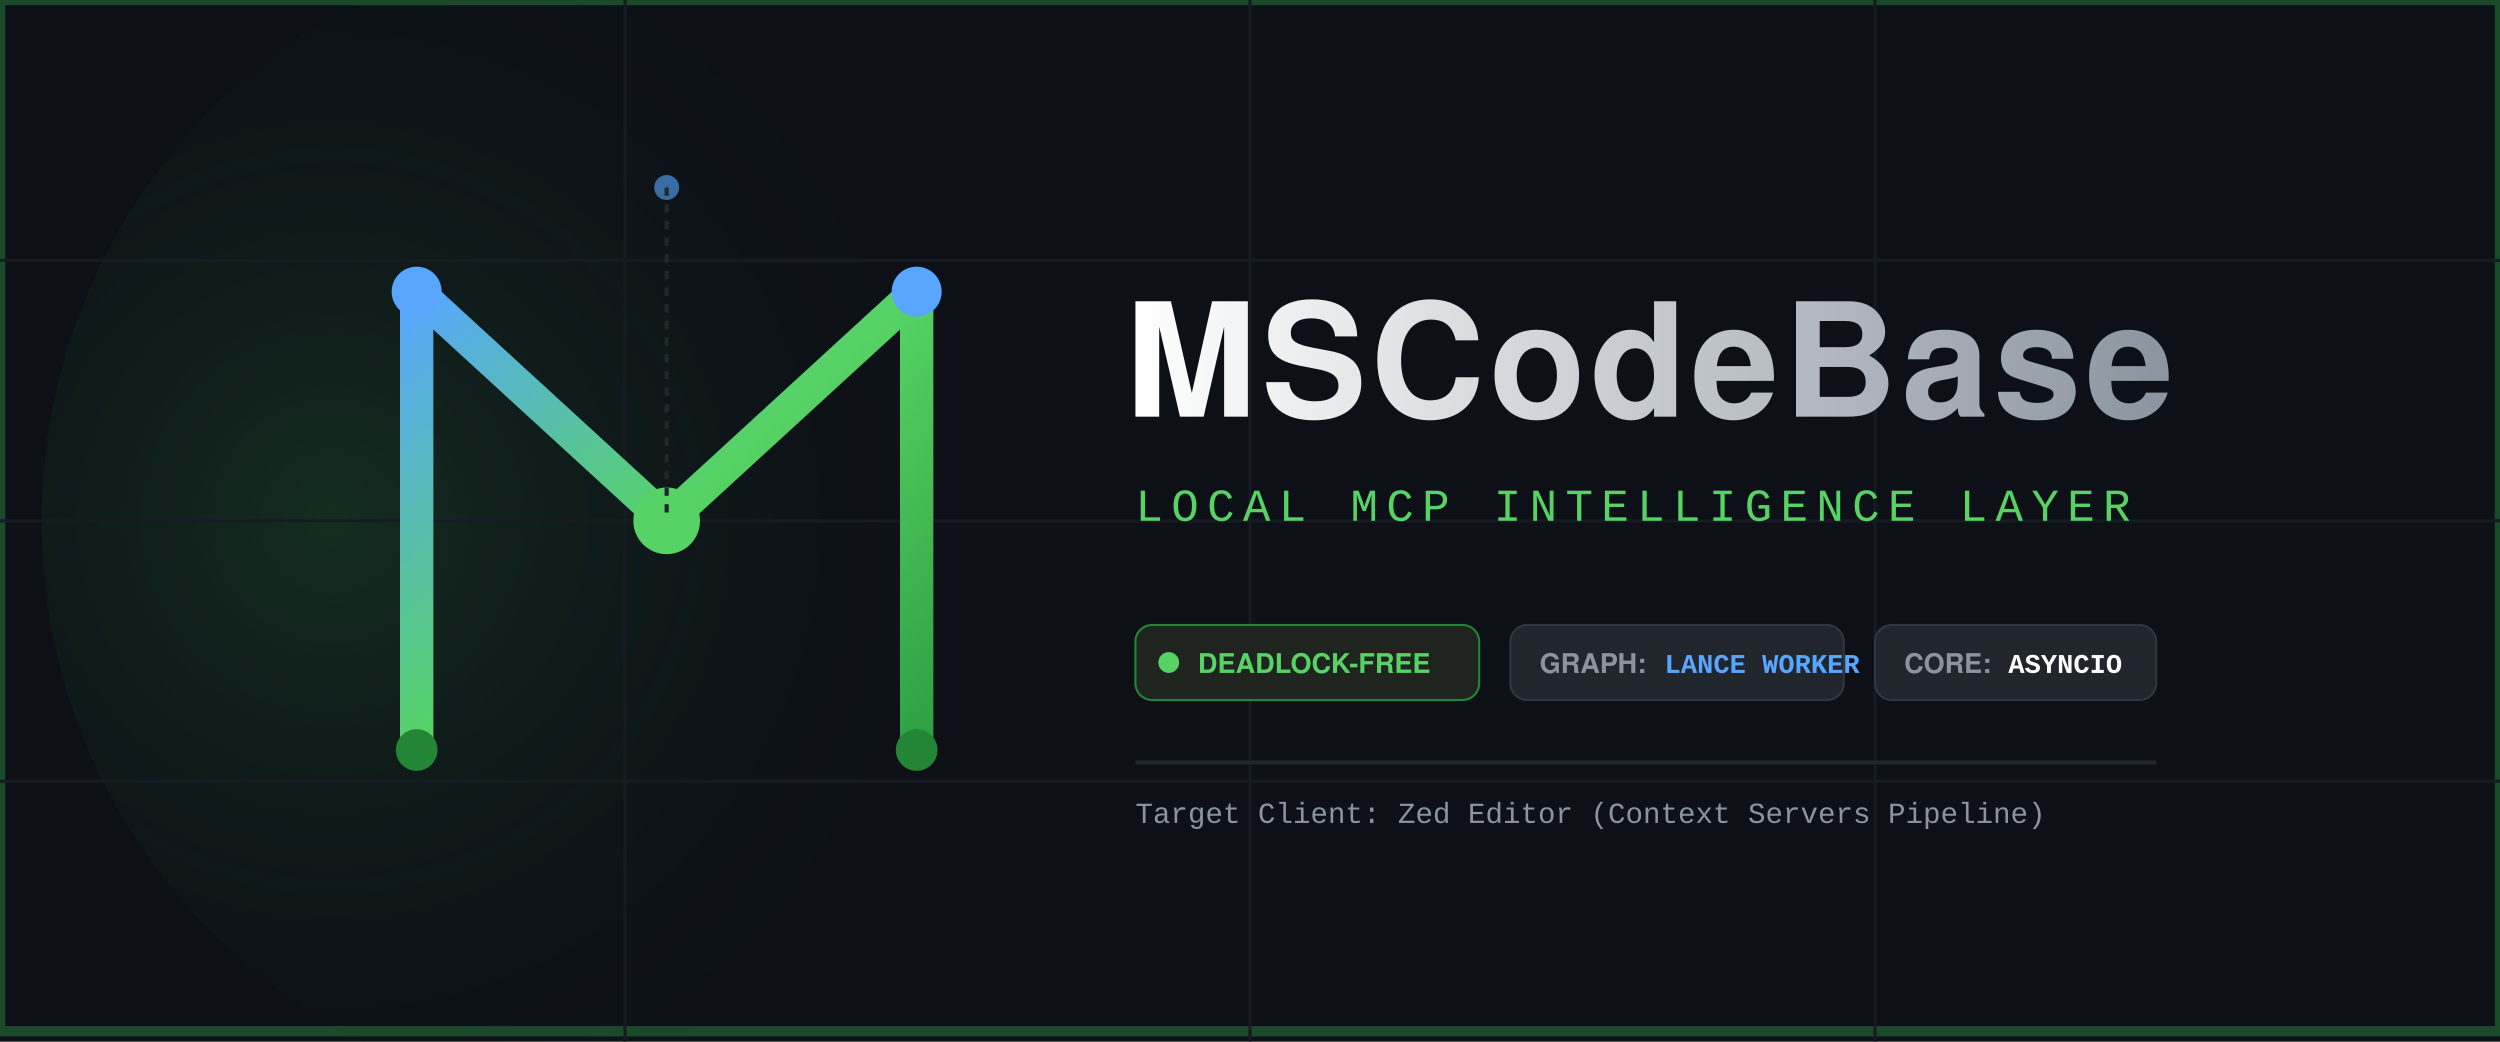
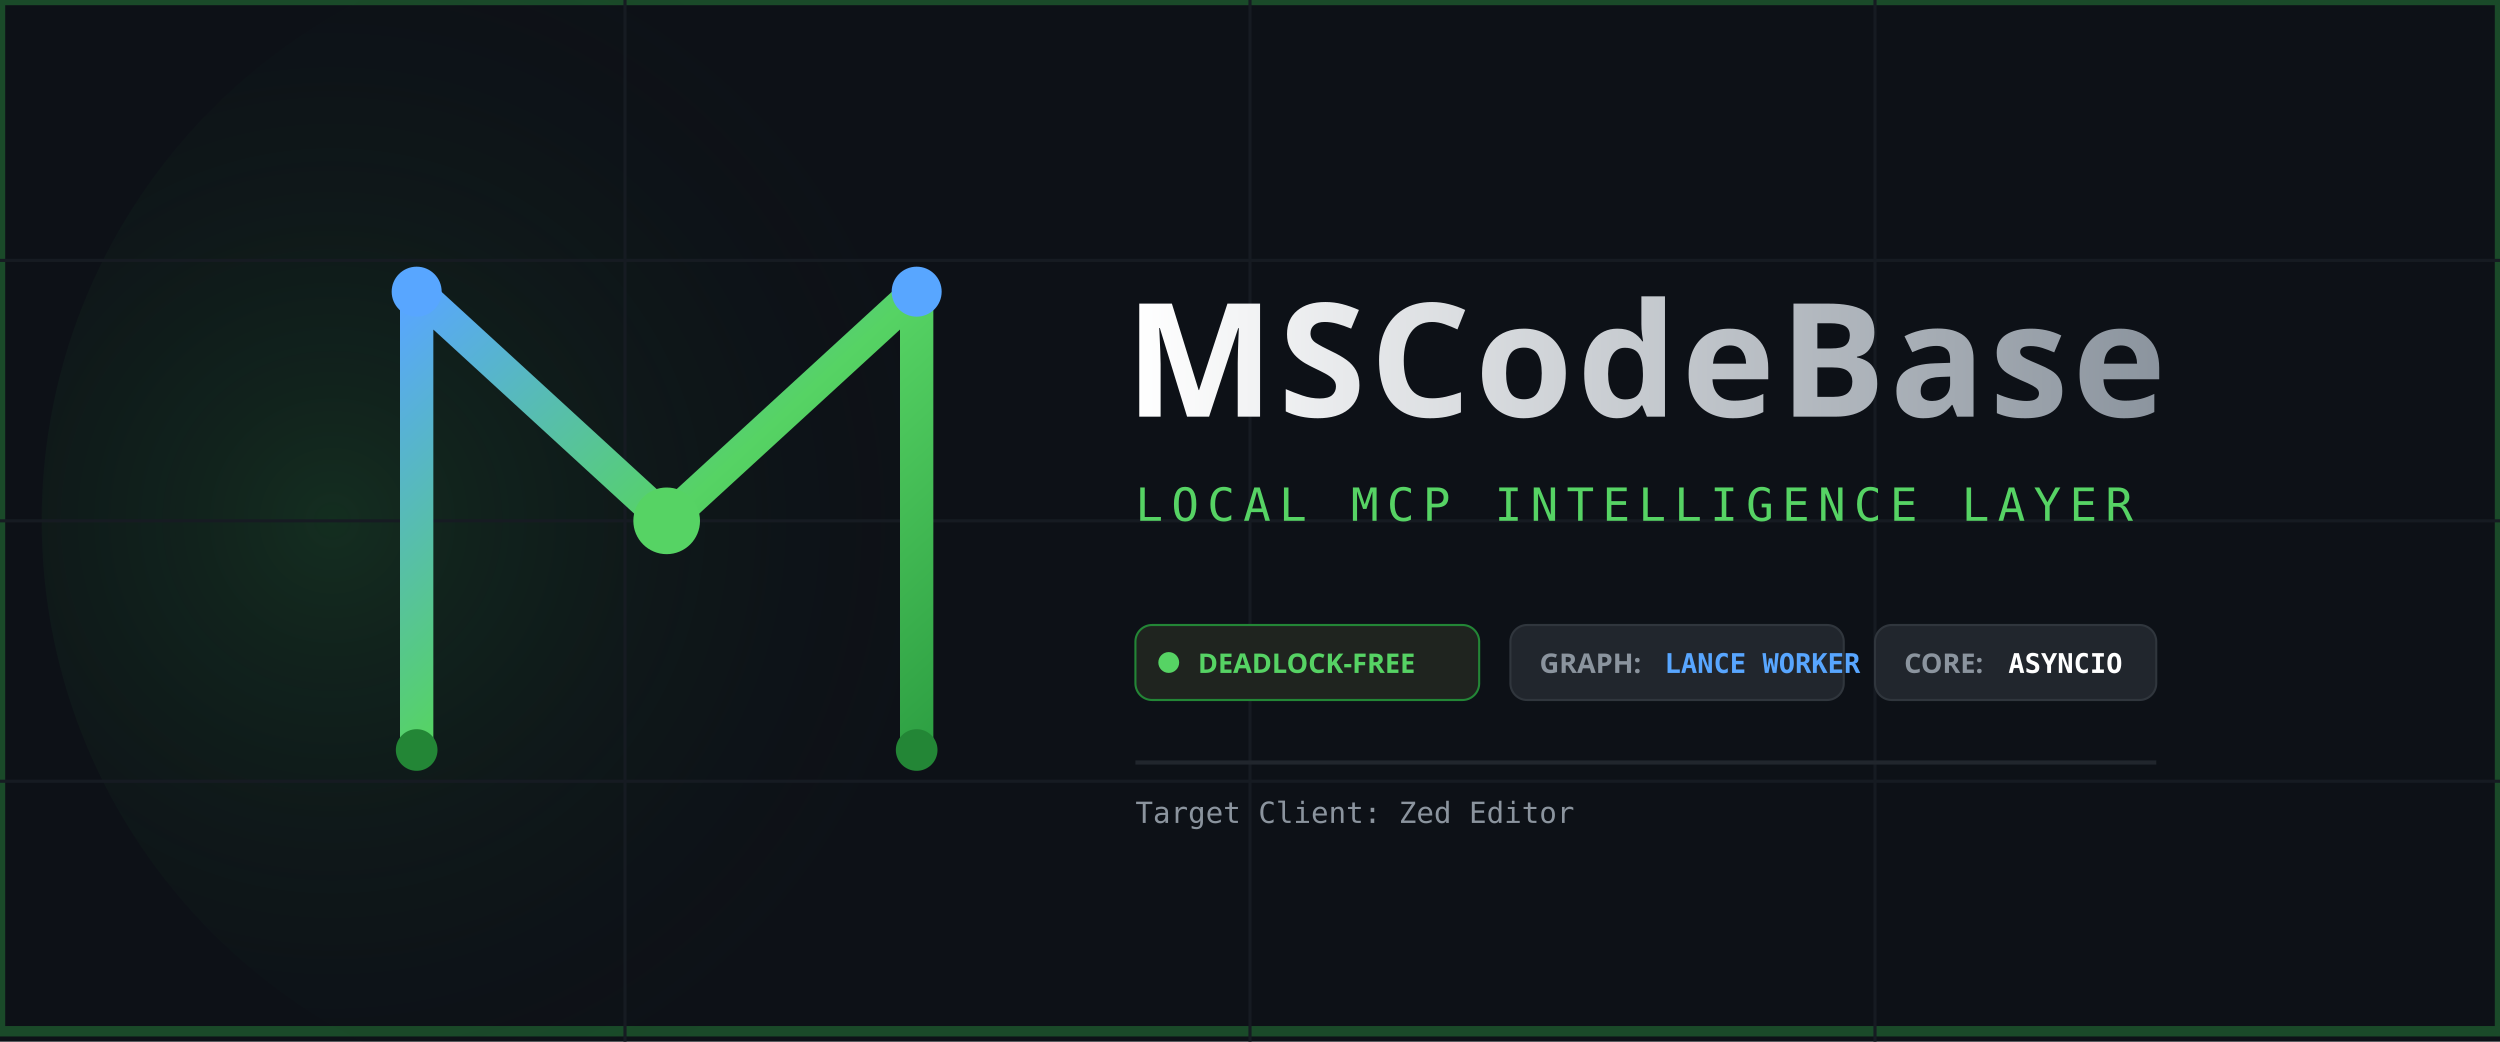
<svg xmlns="http://www.w3.org/2000/svg" viewBox="0 0 1200 500" width="1200" height="500">
-   <style>
-     .title-text { font-family: -apple-system, BlinkMacSystemFont, "Segoe UI", Helvetica, Arial, sans-serif; font-weight: 800; font-size: 76px; letter-spacing: 2px; }
-     .subtitle-text { font-family: "SFMono-Regular", Consolas, "Liberation Mono", Menlo, monospace; font-weight: 500; font-size: 22px; letter-spacing: 4px; }
-     .badge-label { font-family: -apple-system, BlinkMacSystemFont, "Segoe UI", Helvetica, Arial, sans-serif; font-size: 13px; font-weight: 700; }
-     .badge-value { font-family: "SFMono-Regular", Consolas, "Liberation Mono", Menlo, monospace; font-size: 13px; font-weight: 700; }
-     .footer-text { font-family: "SFMono-Regular", Consolas, "Liberation Mono", Menlo, monospace; font-size: 14px; }
-   </style>
  <rect width="1200" height="500" fill="#0D1117" />
  <path d="M0 0 L1200 0 L1200 495 L0 495 Z" fill="#0D1117" stroke="#2EA043" stroke-width="5" opacity="0.4" />
  <defs>
-     <linearGradient id="textGrad" x1="0%" y1="0%" x2="100%" y2="0%">
+     <linearGradient id="g1" x1="0%" y1="0%" x2="100%" y2="0%">
      <stop offset="0%" stop-color="#FFFFFF" />
      <stop offset="100%" stop-color="#8B949E" />
    </linearGradient>
-     <linearGradient id="neonGrad" x1="0%" y1="0%" x2="100%" y2="100%">
+     <linearGradient id="g2" x1="0%" y1="0%" x2="100%" y2="100%">
      <stop offset="0%" stop-color="#58A6FF" />
      <stop offset="50%" stop-color="#56d364" />
      <stop offset="100%" stop-color="#2EA043" />
    </linearGradient>
-     <radialGradient id="backGlow" cx="25%" cy="50%" r="55%">
+     <radialGradient id="g3" cx="25%" cy="50%" r="55%">
      <stop offset="0%" stop-color="#2EA043" stop-opacity="0.2" />
      <stop offset="100%" stop-color="#0D1117" stop-opacity="0" />
    </radialGradient>
  </defs>
-   <circle cx="300" cy="250" r="280" fill="url(#backGlow)" />
+   <circle cx="300" cy="250" r="280" fill="url(#g3)" />
  <g stroke="#161B22" stroke-width="1.5">
    <line x1="0" y1="125" x2="1200" y2="125" />
    <line x1="0" y1="250" x2="1200" y2="250" />
    <line x1="0" y1="375" x2="1200" y2="375" />
    <line x1="300" y1="0" x2="300" y2="500" />
    <line x1="600" y1="0" x2="600" y2="500" />
    <line x1="900" y1="0" x2="900" y2="500" />
  </g>
-   <g fill="none" stroke="url(#neonGrad)" stroke-width="16" stroke-linecap="round" stroke-linejoin="round" transform="translate(60, 0)">
+   <g fill="none" stroke="url(#g2)" stroke-width="16" stroke-linecap="round" stroke-linejoin="round" transform="translate(60, 0)">
    <path d="M 140 360 L 140 140 L 260 250 L 380 140 L 380 360" />
  </g>
  <g transform="translate(60, 0)">
    <circle cx="140" cy="140" r="12" fill="#58A6FF" />
    <circle cx="380" cy="140" r="12" fill="#58A6FF" />
    <circle cx="260" cy="250" r="16" fill="#56d364" />
    <circle cx="140" cy="360" r="10" fill="#238636" />
    <circle cx="380" cy="360" r="10" fill="#238636" />
-     <circle cx="260" cy="90" r="6" fill="#58A6FF" opacity="0.6" />
-     <line x1="260" y1="90" x2="260" y2="250" stroke="#21262D" stroke-width="2" stroke-dasharray="4 4" />
  </g>
-   <text x="540" y="200" fill="url(#textGrad)" class="title-text">MSCodeBase</text>
-   <text x="545" y="250" fill="#56d364" class="subtitle-text">LOCAL MCP INTELLIGENCE LAYER</text>
+   <text x="540" y="200" fill="url(#g1)" font-family="sans-serif" font-weight="800" font-size="76" letter-spacing="2">MSCodeBase</text>
+   <text x="545" y="250" fill="#56d364" font-family="monospace" font-weight="500" font-size="22" letter-spacing="4">LOCAL MCP INTELLIGENCE LAYER</text>
  <g transform="translate(545, 300)">
    <rect width="165" height="36" rx="8" fill="#1f241f" stroke="#238636" stroke-width="1" />
    <circle cx="16" cy="18" r="5" fill="#56d364" />
-     <text x="30" y="23" fill="#56d364" class="badge-label">DEADLOCK-FREE</text>
+     <text x="30" y="23" fill="#56d364" font-family="sans-serif" font-size="13" font-weight="700">DEADLOCK-FREE</text>
    <rect x="180" width="160" height="36" rx="8" fill="#21262D" stroke="#30363D" stroke-width="1" />
-     <text x="194" y="23" fill="#8B949E" class="badge-label">GRAPH:</text>
-     <text x="254" y="23" fill="#58A6FF" class="badge-value">LANCE WORKER</text>
+     <text x="194" y="23" fill="#8B949E" font-family="sans-serif" font-size="13" font-weight="700">GRAPH:</text>
+     <text x="254" y="23" fill="#58A6FF" font-family="monospace" font-size="13" font-weight="700">LANCE WORKER</text>
    <rect x="355" width="135" height="36" rx="8" fill="#21262D" stroke="#30363D" stroke-width="1" />
-     <text x="369" y="23" fill="#8B949E" class="badge-label">CORE:</text>
-     <text x="419" y="23" fill="#FFFFFF" class="badge-value">ASYNCIO</text>
+     <text x="369" y="23" fill="#8B949E" font-family="sans-serif" font-size="13" font-weight="700">CORE:</text>
+     <text x="419" y="23" fill="#FFFFFF" font-family="monospace" font-size="13" font-weight="700">ASYNCIO</text>
  </g>
  <rect x="545" y="365" width="490" height="2" fill="#21262D" />
-   <text x="545" y="395" fill="#8B949E" class="footer-text">Target Client: Zed Editor (Context Servers Pipeline)</text>
+   <text x="545" y="395" fill="#8B949E" font-family="monospace" font-size="14">Target Client: Zed Editor</text>
</svg>
